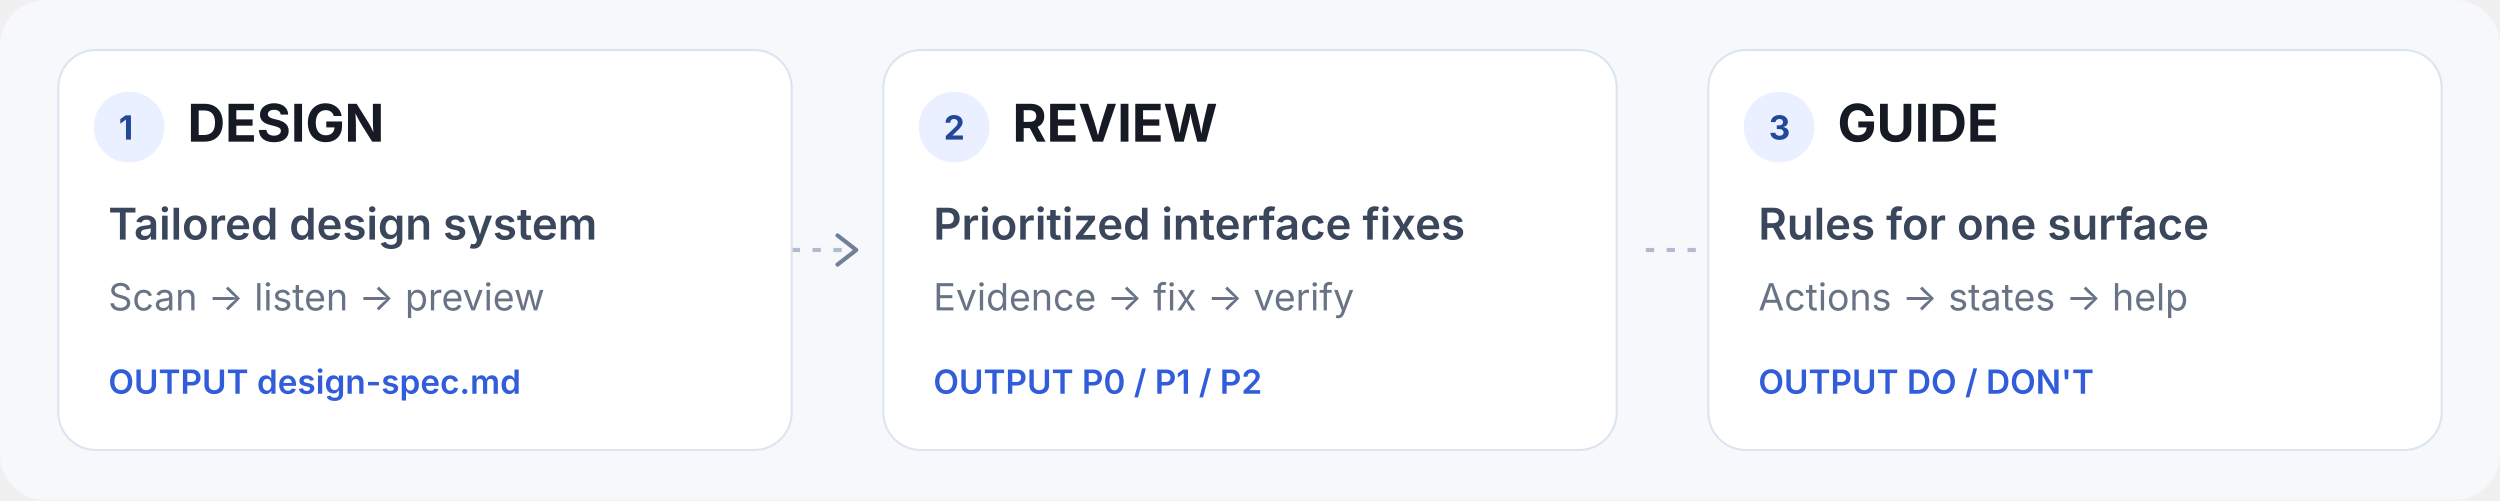
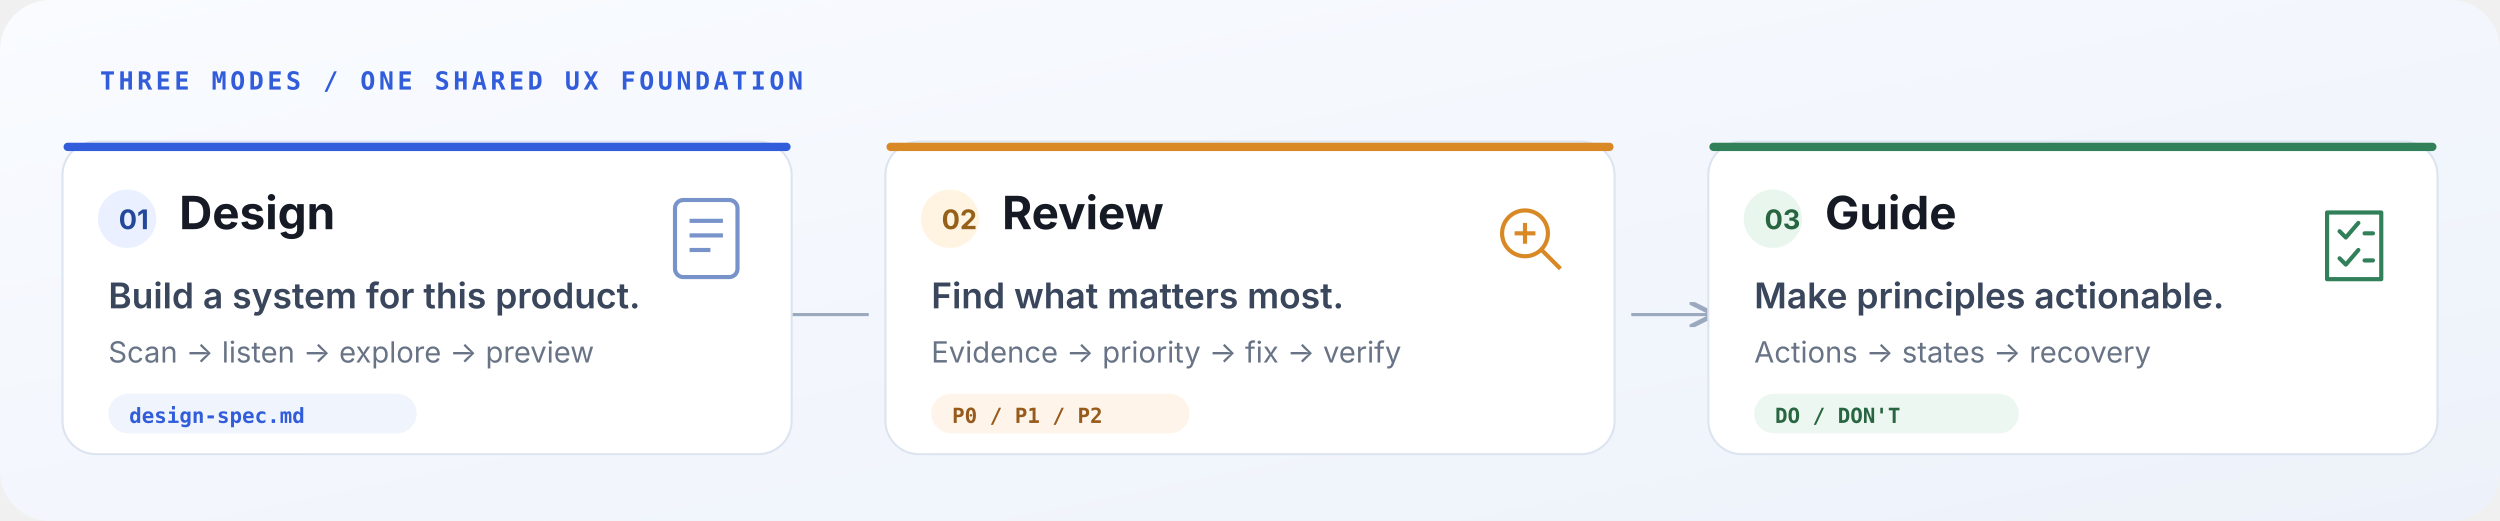
- <svg xmlns="http://www.w3.org/2000/svg" width="1200" height="240" viewBox="0 0 1200 240" role="img" aria-labelledby="title desc">
-   <rect width="1200" height="240" rx="22" fill="#f7f8fb" />
-   <path d="M380 120h30m380 0h30" stroke="#aebbd0" stroke-width="2" stroke-dasharray="4 6" />
-   <path d="m402 113 9 7-9 7m368-14-9 7 9 7" fill="none" stroke="#71809a" stroke-width="2" stroke-linecap="round" stroke-linejoin="round" />
+ <svg xmlns="http://www.w3.org/2000/svg" width="1200" height="250" viewBox="0 0 1200 250" role="img" aria-labelledby="title desc">
+   <defs>
+     <linearGradient id="flow-bg" x1="0" y1="0" x2="1" y2="1">
+       <stop stop-color="#f9fbff" />
+       <stop offset="1" stop-color="#edf2fa" />
+     </linearGradient>
+     <marker id="arrow" markerWidth="8" markerHeight="8" refX="6" refY="4" orient="auto">
+       <path d="M0 0 8 4 0 8" fill="none" stroke="#9ba9bf" stroke-width="1.5" />
+     </marker>
+   </defs>
+   <rect width="1200" height="250" rx="24" fill="url(#flow-bg)" />
+   <text x="48" y="43" fill="#315cda" font-family="ui-monospace,SFMono-Regular,Consolas,monospace" font-size="12" font-weight="700" letter-spacing="1.7">THREE MODES / ONE SHARED UX FOUNDATION</text>
+   <path d="M380 151H417M783 151H820" stroke="#9ba9bf" stroke-width="1.5" marker-end="url(#arrow)" />
  <g font-family="-apple-system,BlinkMacSystemFont,'Segoe UI',sans-serif">
-     <g transform="translate(28 24)">
-       <rect width="352" height="192" rx="18" fill="#ffffff" stroke="#dce4f0" />
-       <circle cx="34" cy="37" r="17" fill="#eaf0ff" />
-       <text x="29" y="43" fill="#244899" font-size="16" font-weight="700">1</text>
-       <text x="62" y="44" fill="#151a24" font-size="25" font-weight="700">DESIGN</text>
-       <text x="24" y="91" fill="#39465b" font-size="21" font-weight="600">Tailored design system</text>
-       <text x="24" y="125" fill="#687486" font-size="18">Scan → listen → preview</text>
-       <text x="24" y="165" fill="#315cda" font-size="16" font-weight="600">OUTPUT  design-spec.md</text>
+     <g transform="translate(30 68)">
+       <rect width="350" height="150" rx="16" fill="#fff" stroke="#dce4f0" />
+       <rect x="0.5" y="0.5" width="349" height="4" rx="2" fill="#315cda" />
+       <circle cx="31" cy="37" r="14" fill="#eaf0ff" />
+       <text x="27" y="42" fill="#244899" font-size="13" font-weight="700">01</text>
+       <text x="56" y="42" fill="#151a24" font-size="22" font-weight="700">Design</text>
+       <text x="22" y="80" fill="#39465b" font-size="17" font-weight="600">Build a system for this product.</text>
+       <text x="22" y="106" fill="#687486" font-size="14">Scan → listen → explore → preview</text>
+       <rect x="22" y="121" width="148" height="19" rx="9.5" fill="#f0f4fc" />
+       <text x="32" y="135" fill="#315cda" font-family="ui-monospace,SFMono-Regular,Consolas,monospace" font-size="10" font-weight="600">design-spec.md</text>
+       <g transform="translate(294 28)" fill="none" stroke="#7892ca" stroke-width="2">
+         <rect width="30" height="37" rx="4" />
+         <path d="M7 10h16M7 17h16M7 24h10" />
+       </g>
    </g>
-     <g transform="translate(424 24)">
-       <rect width="352" height="192" rx="18" fill="#ffffff" stroke="#dce4f0" />
-       <circle cx="34" cy="37" r="17" fill="#eaf0ff" />
-       <text x="29" y="43" fill="#244899" font-size="16" font-weight="700">2</text>
-       <text x="62" y="44" fill="#151a24" font-size="25" font-weight="700">REVIEW</text>
-       <text x="24" y="91" fill="#39465b" font-size="21" font-weight="600">Prioritized interface fixes</text>
-       <text x="24" y="125" fill="#687486" font-size="18">Evidence → fix → verify</text>
-       <text x="24" y="165" fill="#315cda" font-size="16" font-weight="600">OUTPUT  P0 / P1 / P2</text>
+     <g transform="translate(425 68)">
+       <rect width="350" height="150" rx="16" fill="#fff" stroke="#dce4f0" />
+       <rect x="0.5" y="0.5" width="349" height="4" rx="2" fill="#d88925" />
+       <circle cx="31" cy="37" r="14" fill="#fff4e2" />
+       <text x="27" y="42" fill="#956119" font-size="13" font-weight="700">02</text>
+       <text x="56" y="42" fill="#151a24" font-size="22" font-weight="700">Review</text>
+       <text x="22" y="80" fill="#39465b" font-size="17" font-weight="600">Find what matters most.</text>
+       <text x="22" y="106" fill="#687486" font-size="14">Evidence → priority → fix → verify</text>
+       <rect x="22" y="121" width="124" height="19" rx="9.5" fill="#fff4e9" />
+       <text x="32" y="135" fill="#965a1c" font-family="ui-monospace,SFMono-Regular,Consolas,monospace" font-size="10" font-weight="600">P0 / P1 / P2</text>
+       <g transform="translate(294 31)" fill="none" stroke="#d88925" stroke-width="2">
+         <circle cx="13" cy="13" r="11" />
+         <path d="m21 21 9 9M8 13h10M13 8v10" />
+       </g>
    </g>
-     <g transform="translate(820 24)">
-       <rect width="352" height="192" rx="18" fill="#ffffff" stroke="#dce4f0" />
-       <circle cx="34" cy="37" r="17" fill="#eaf0ff" />
-       <text x="29" y="43" fill="#244899" font-size="16" font-weight="700">3</text>
-       <text x="62" y="44" fill="#151a24" font-size="25" font-weight="700">GUIDE</text>
-       <text x="24" y="91" fill="#39465b" font-size="21" font-weight="600">Rules for one surface</text>
-       <text x="24" y="125" fill="#687486" font-size="18">Actions → states → help</text>
-       <text x="24" y="165" fill="#315cda" font-size="16" font-weight="600">OUTPUT  DO / DON'T</text>
+     <g transform="translate(820 68)">
+       <rect width="350" height="150" rx="16" fill="#fff" stroke="#dce4f0" />
+       <rect x="0.5" y="0.5" width="349" height="4" rx="2" fill="#31805a" />
+       <circle cx="31" cy="37" r="14" fill="#e8f6ee" />
+       <text x="27" y="42" fill="#276641" font-size="13" font-weight="700">03</text>
+       <text x="56" y="42" fill="#151a24" font-size="22" font-weight="700">Guide</text>
+       <text x="22" y="80" fill="#39465b" font-size="17" font-weight="600">Make principles actionable.</text>
+       <text x="22" y="106" fill="#687486" font-size="14">Actions → states → recovery</text>
+       <rect x="22" y="121" width="127" height="19" rx="9.5" fill="#edf7f1" />
+       <text x="32" y="135" fill="#276641" font-family="ui-monospace,SFMono-Regular,Consolas,monospace" font-size="10" font-weight="600">DO / DON'T</text>
+       <g transform="translate(294 31)" fill="none" stroke="#31805a" stroke-width="2" stroke-linecap="round" stroke-linejoin="round">
+         <path d="M3 3h26v32H3zM9 12l3 3 6-7M21 13h4M9 25l3 3 6-7M21 26h4" />
+       </g>
    </g>
  </g>
</svg>
